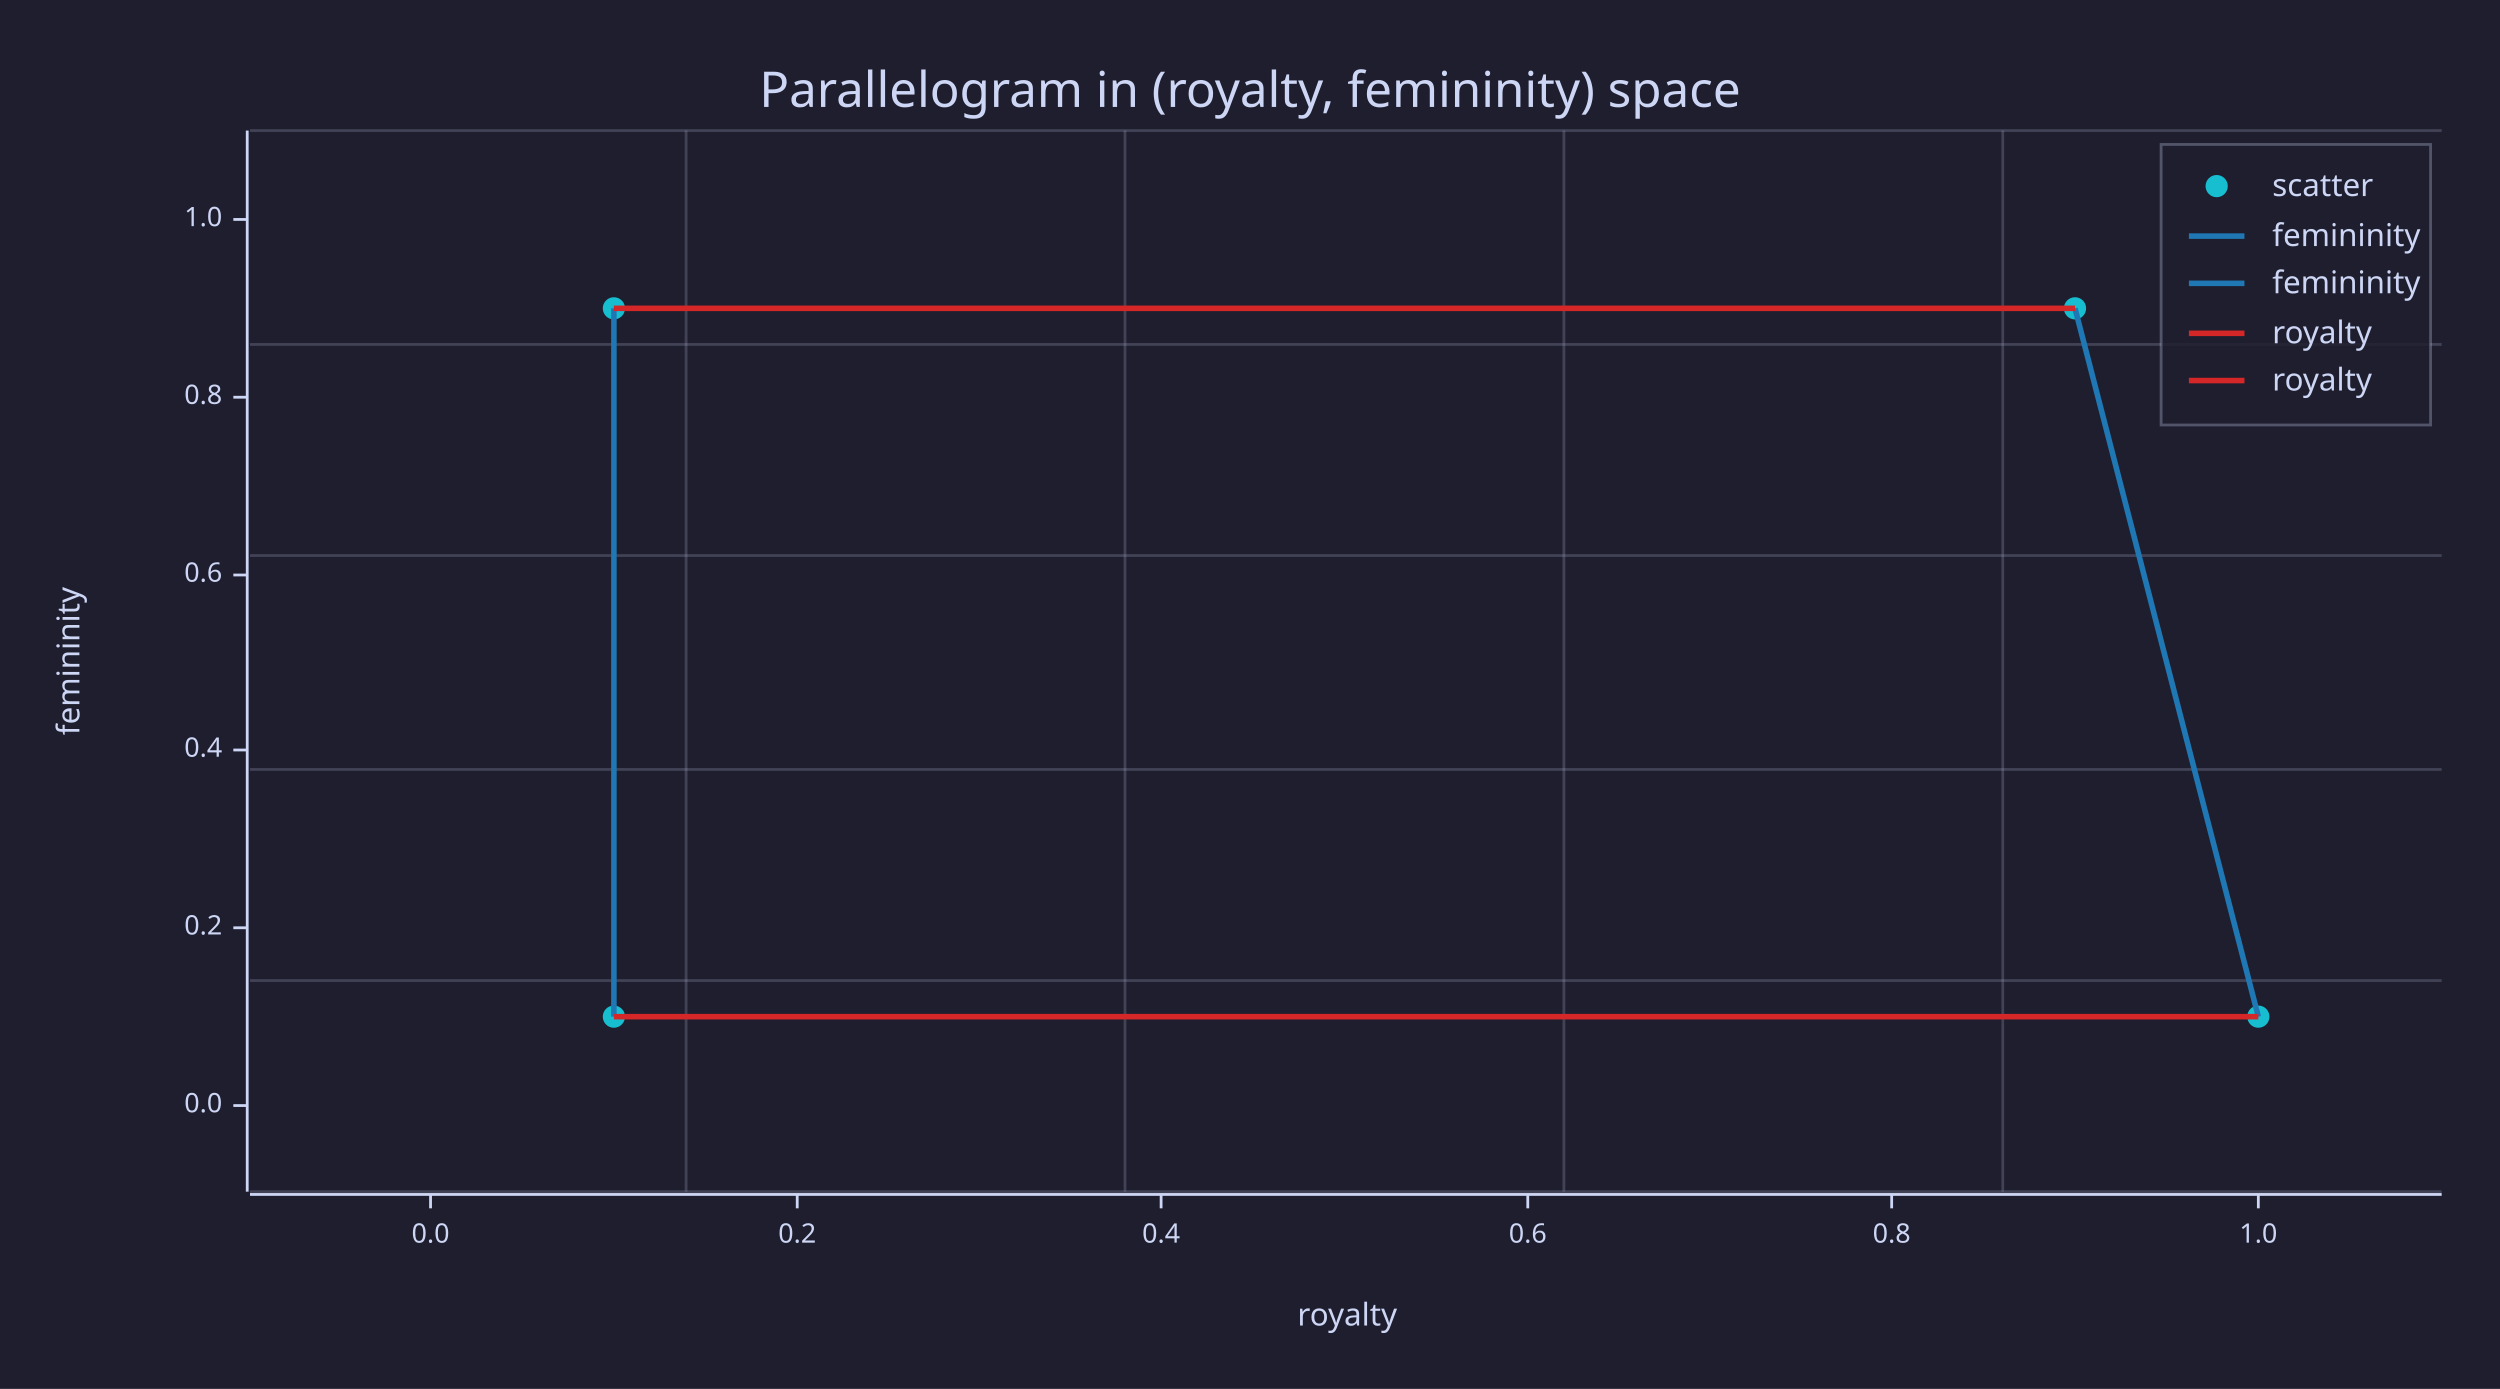
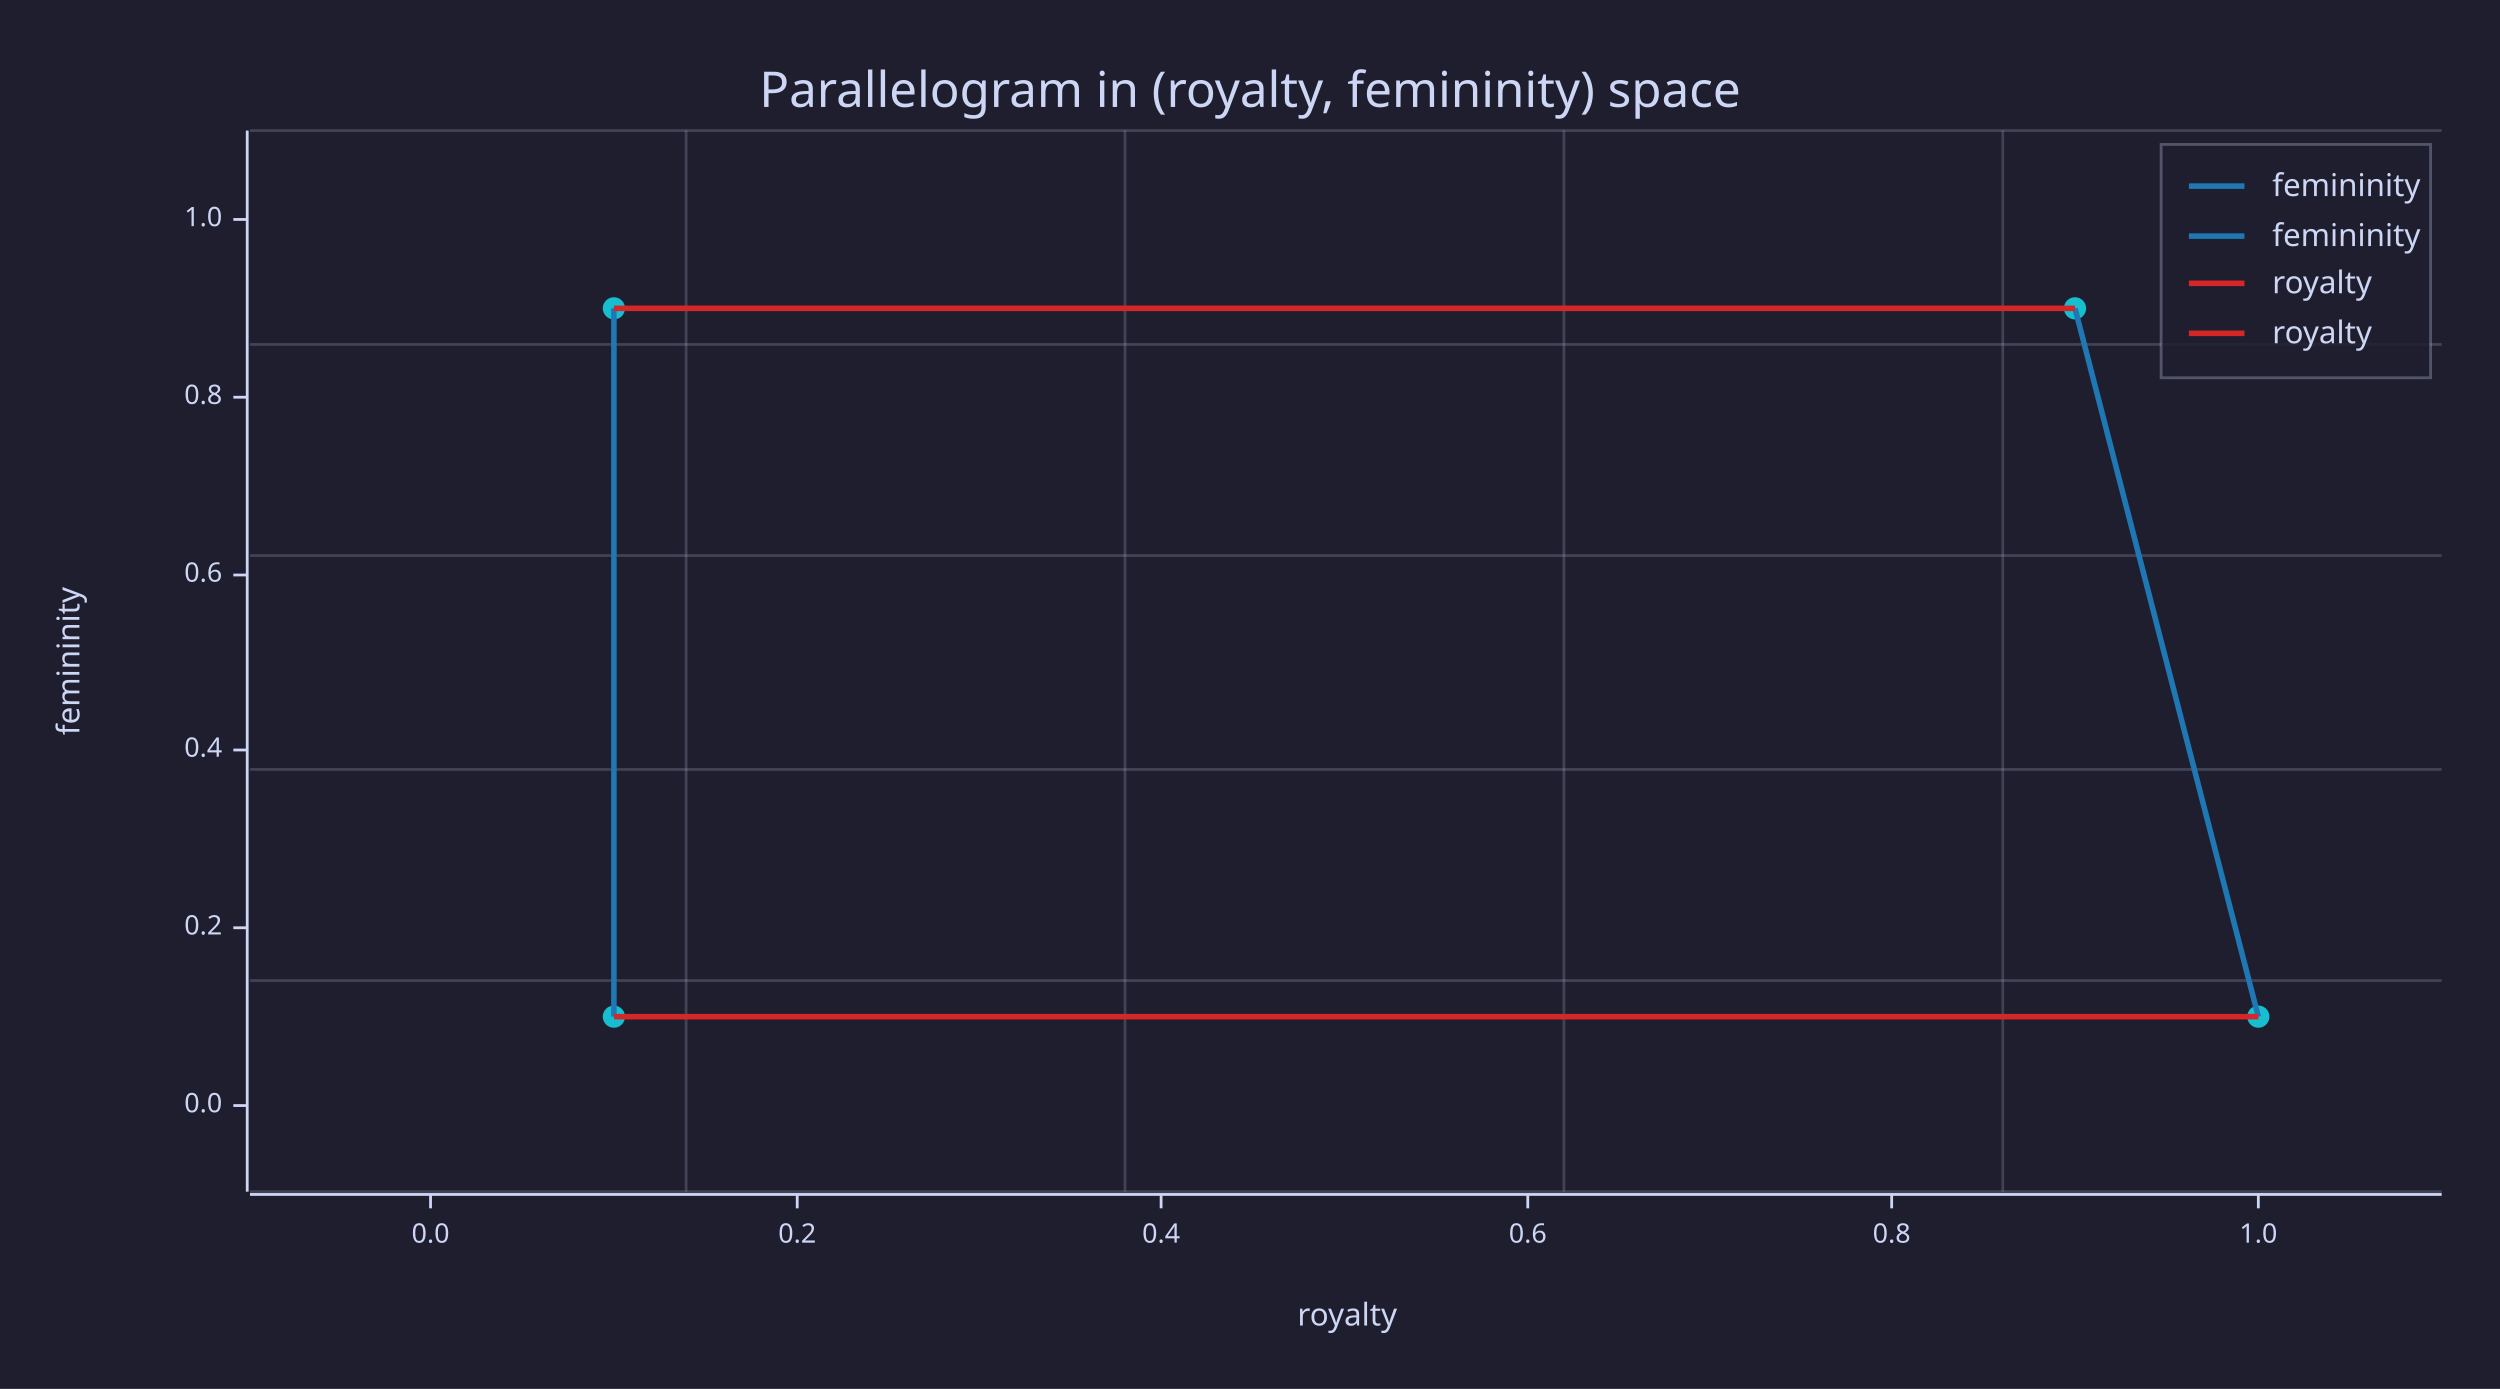
<svg xmlns="http://www.w3.org/2000/svg" width="900" height="500" viewBox="0 0 900 500">
  <rect x="0" y="0" width="900" height="500" opacity="1" fill="#1E1E2E" stroke="none" />
  <text x="450" y="25" dy="0.76em" text-anchor="middle" font-family="sans-serif" font-size="17.742" opacity="1" fill="#CDD6F4">
Parallelogram in (royalty, femininity) space
</text>
  <text x="20" y="238" dy="0.76em" text-anchor="middle" font-family="sans-serif" font-size="11.29" opacity="1" fill="#CDD6F4" transform="rotate(270, 20, 238)">
femininity
</text>
  <text x="485" y="480" dy="-0.5ex" text-anchor="middle" font-family="sans-serif" font-size="11.29" opacity="1" fill="#CDD6F4">
royalty
</text>
  <polyline fill="none" opacity="1" stroke="#CDD6F4" stroke-width="1" points="89,47 89,429 " />
  <text x="80" y="398" dy="0.5ex" text-anchor="end" font-family="sans-serif" font-size="9.677" opacity="1" fill="#CDD6F4">
0.0
</text>
  <polyline fill="none" opacity="1" stroke="#CDD6F4" stroke-width="1" points="84,398 89,398 " />
  <text x="80" y="334" dy="0.5ex" text-anchor="end" font-family="sans-serif" font-size="9.677" opacity="1" fill="#CDD6F4">
0.2
</text>
  <polyline fill="none" opacity="1" stroke="#CDD6F4" stroke-width="1" points="84,334 89,334 " />
  <text x="80" y="270" dy="0.5ex" text-anchor="end" font-family="sans-serif" font-size="9.677" opacity="1" fill="#CDD6F4">
0.4
</text>
  <polyline fill="none" opacity="1" stroke="#CDD6F4" stroke-width="1" points="84,270 89,270 " />
  <text x="80" y="207" dy="0.5ex" text-anchor="end" font-family="sans-serif" font-size="9.677" opacity="1" fill="#CDD6F4">
0.6
</text>
  <polyline fill="none" opacity="1" stroke="#CDD6F4" stroke-width="1" points="84,207 89,207 " />
  <text x="80" y="143" dy="0.5ex" text-anchor="end" font-family="sans-serif" font-size="9.677" opacity="1" fill="#CDD6F4">
0.8
</text>
  <polyline fill="none" opacity="1" stroke="#CDD6F4" stroke-width="1" points="84,143 89,143 " />
  <text x="80" y="79" dy="0.5ex" text-anchor="end" font-family="sans-serif" font-size="9.677" opacity="1" fill="#CDD6F4">
1.0
</text>
  <polyline fill="none" opacity="1" stroke="#CDD6F4" stroke-width="1" points="84,79 89,79 " />
  <polyline fill="none" opacity="1" stroke="#CDD6F4" stroke-width="1" points="90,430 879,430 " />
  <text x="155" y="440" dy="0.76em" text-anchor="middle" font-family="sans-serif" font-size="9.677" opacity="1" fill="#CDD6F4">
0.0
</text>
  <polyline fill="none" opacity="1" stroke="#CDD6F4" stroke-width="1" points="155,430 155,435 " />
  <text x="287" y="440" dy="0.76em" text-anchor="middle" font-family="sans-serif" font-size="9.677" opacity="1" fill="#CDD6F4">
0.2
</text>
  <polyline fill="none" opacity="1" stroke="#CDD6F4" stroke-width="1" points="287,430 287,435 " />
  <text x="418" y="440" dy="0.76em" text-anchor="middle" font-family="sans-serif" font-size="9.677" opacity="1" fill="#CDD6F4">
0.4
</text>
  <polyline fill="none" opacity="1" stroke="#CDD6F4" stroke-width="1" points="418,430 418,435 " />
  <text x="550" y="440" dy="0.76em" text-anchor="middle" font-family="sans-serif" font-size="9.677" opacity="1" fill="#CDD6F4">
0.6
</text>
  <polyline fill="none" opacity="1" stroke="#CDD6F4" stroke-width="1" points="550,430 550,435 " />
  <text x="681" y="440" dy="0.76em" text-anchor="middle" font-family="sans-serif" font-size="9.677" opacity="1" fill="#CDD6F4">
0.8
</text>
  <polyline fill="none" opacity="1" stroke="#CDD6F4" stroke-width="1" points="681,430 681,435 " />
  <text x="813" y="440" dy="0.76em" text-anchor="middle" font-family="sans-serif" font-size="9.677" opacity="1" fill="#CDD6F4">
1.0
</text>
  <polyline fill="none" opacity="1" stroke="#CDD6F4" stroke-width="1" points="813,430 813,435 " />
  <polyline fill="none" opacity="0.3" stroke="#9696B4" stroke-width="1" points="90,429 879,429 " />
  <polyline fill="none" opacity="0.3" stroke="#9696B4" stroke-width="1" points="90,353 879,353 " />
  <polyline fill="none" opacity="0.3" stroke="#9696B4" stroke-width="1" points="90,277 879,277 " />
  <polyline fill="none" opacity="0.3" stroke="#9696B4" stroke-width="1" points="90,200 879,200 " />
  <polyline fill="none" opacity="0.3" stroke="#9696B4" stroke-width="1" points="90,124 879,124 " />
  <polyline fill="none" opacity="0.3" stroke="#9696B4" stroke-width="1" points="90,47 879,47 " />
  <polyline fill="none" opacity="0.3" stroke="#9696B4" stroke-width="1" points="247,429 247,47 " />
  <polyline fill="none" opacity="0.3" stroke="#9696B4" stroke-width="1" points="405,429 405,47 " />
  <polyline fill="none" opacity="0.3" stroke="#9696B4" stroke-width="1" points="563,429 563,47 " />
  <polyline fill="none" opacity="0.3" stroke="#9696B4" stroke-width="1" points="721,429 721,47 " />
  <circle cx="813" cy="366" r="4" opacity="1" fill="#17BECF" stroke="none" stroke-width="1" />
  <circle cx="747" cy="111" r="4" opacity="1" fill="#17BECF" stroke="none" stroke-width="1" />
  <circle cx="221" cy="366" r="4" opacity="1" fill="#17BECF" stroke="none" stroke-width="1" />
  <circle cx="221" cy="111" r="4" opacity="1" fill="#17BECF" stroke="none" stroke-width="1" />
  <polyline fill="none" opacity="1" stroke="#1F77B4" stroke-width="2" points="813,366 747,111 " />
  <polyline fill="none" opacity="1" stroke="#1F77B4" stroke-width="2" points="221,366 221,111 " />
  <polyline fill="none" opacity="1" stroke="#D62728" stroke-width="2" points="813,366 221,366 " />
  <polyline fill="none" opacity="1" stroke="#D62728" stroke-width="2" points="747,111 221,111 " />
-   <rect x="778" y="52" width="97" height="101" opacity="0.85" fill="#1E1E2E" stroke="none" />
-   <rect x="778" y="52" width="97" height="101" opacity="0.3" fill="none" stroke="#CDD6F4" />
+   <rect x="778" y="52" width="97" height="84" opacity="0.85" fill="#1E1E2E" stroke="none" />
+   <rect x="778" y="52" width="97" height="84" opacity="0.3" fill="none" stroke="#CDD6F4" />
  <text x="818" y="62" dy="0.76em" text-anchor="start" font-family="sans-serif" font-size="11.29" opacity="1" fill="#CDD6F4">
- scatter
+ femininity
</text>
  <text x="818" y="80" dy="0.76em" text-anchor="start" font-family="sans-serif" font-size="11.29" opacity="1" fill="#CDD6F4">
femininity
</text>
  <text x="818" y="97" dy="0.76em" text-anchor="start" font-family="sans-serif" font-size="11.29" opacity="1" fill="#CDD6F4">
- femininity
+ royalty
</text>
  <text x="818" y="115" dy="0.76em" text-anchor="start" font-family="sans-serif" font-size="11.29" opacity="1" fill="#CDD6F4">
royalty
</text>
-   <text x="818" y="132" dy="0.76em" text-anchor="start" font-family="sans-serif" font-size="11.29" opacity="1" fill="#CDD6F4">
- royalty
- </text>
-   <circle cx="798" cy="67" r="4" opacity="1" fill="#17BECF" stroke="none" stroke-width="1" />
+   <polyline fill="none" opacity="1" stroke="#1F77B4" stroke-width="2" points="788,67 808,67 " />
  <polyline fill="none" opacity="1" stroke="#1F77B4" stroke-width="2" points="788,85 808,85 " />
-   <polyline fill="none" opacity="1" stroke="#1F77B4" stroke-width="2" points="788,102 808,102 " />
+   <polyline fill="none" opacity="1" stroke="#D62728" stroke-width="2" points="788,102 808,102 " />
  <polyline fill="none" opacity="1" stroke="#D62728" stroke-width="2" points="788,120 808,120 " />
-   <polyline fill="none" opacity="1" stroke="#D62728" stroke-width="2" points="788,137 808,137 " />
</svg>
